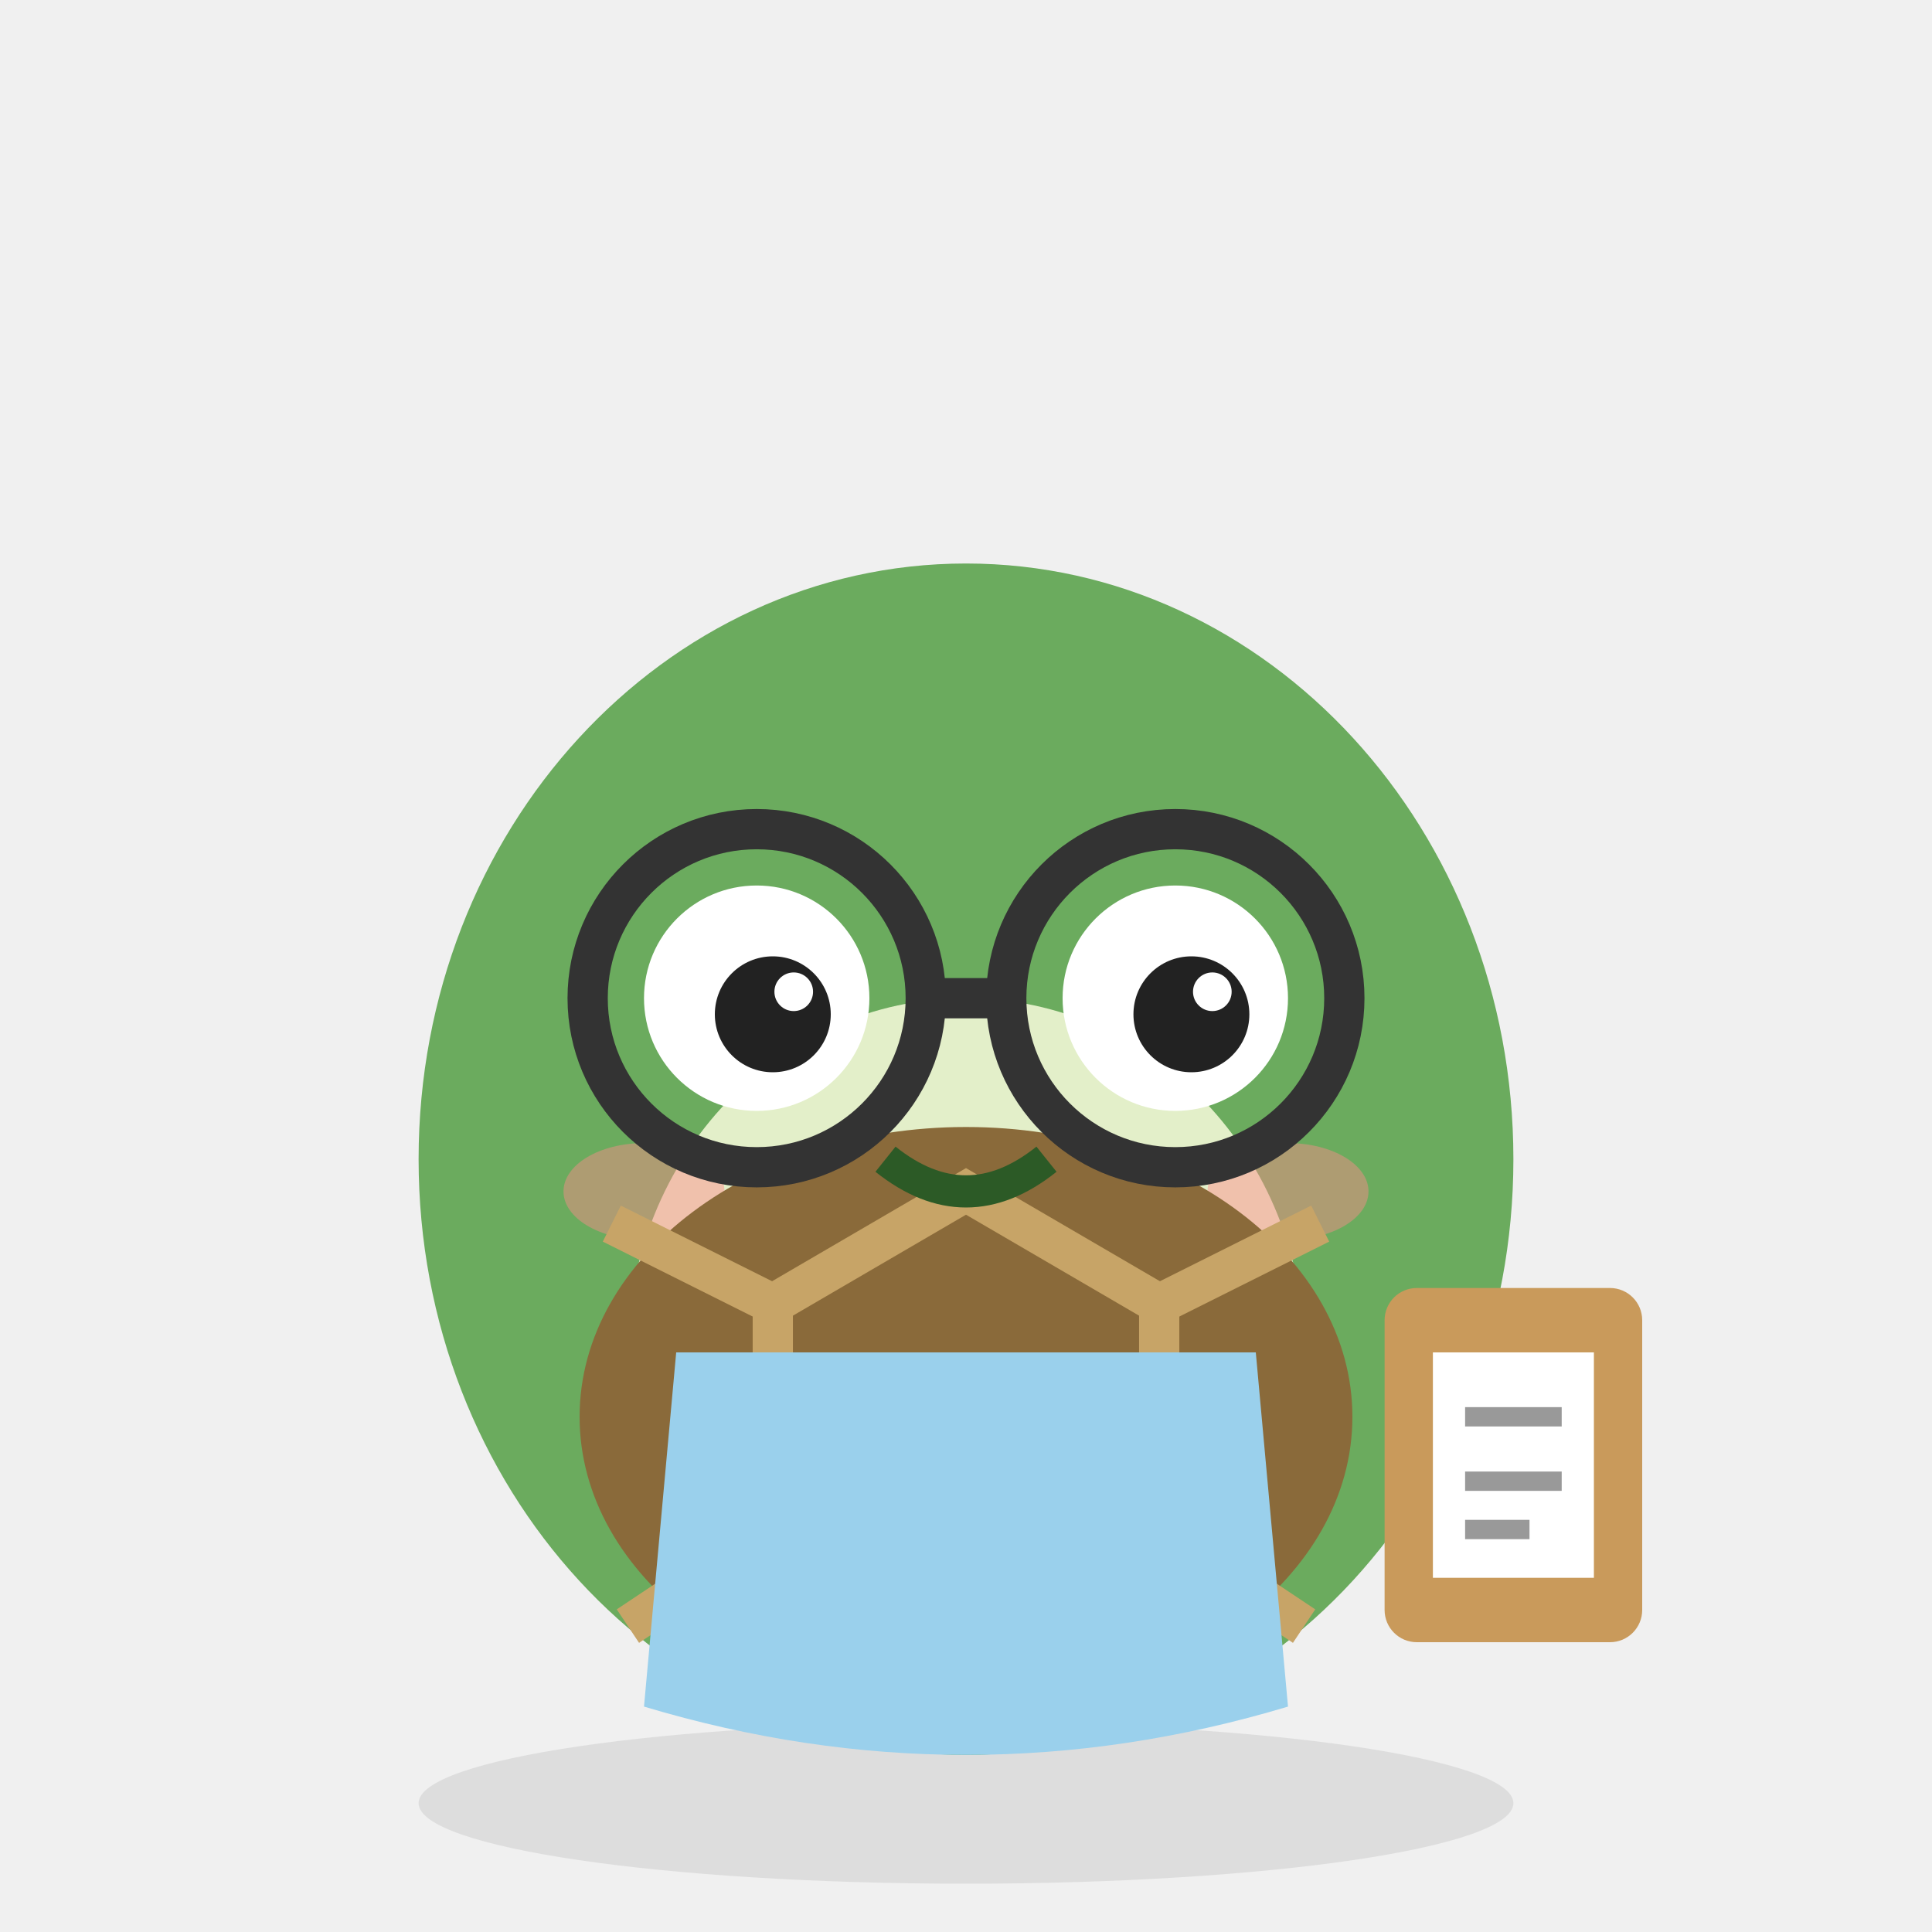
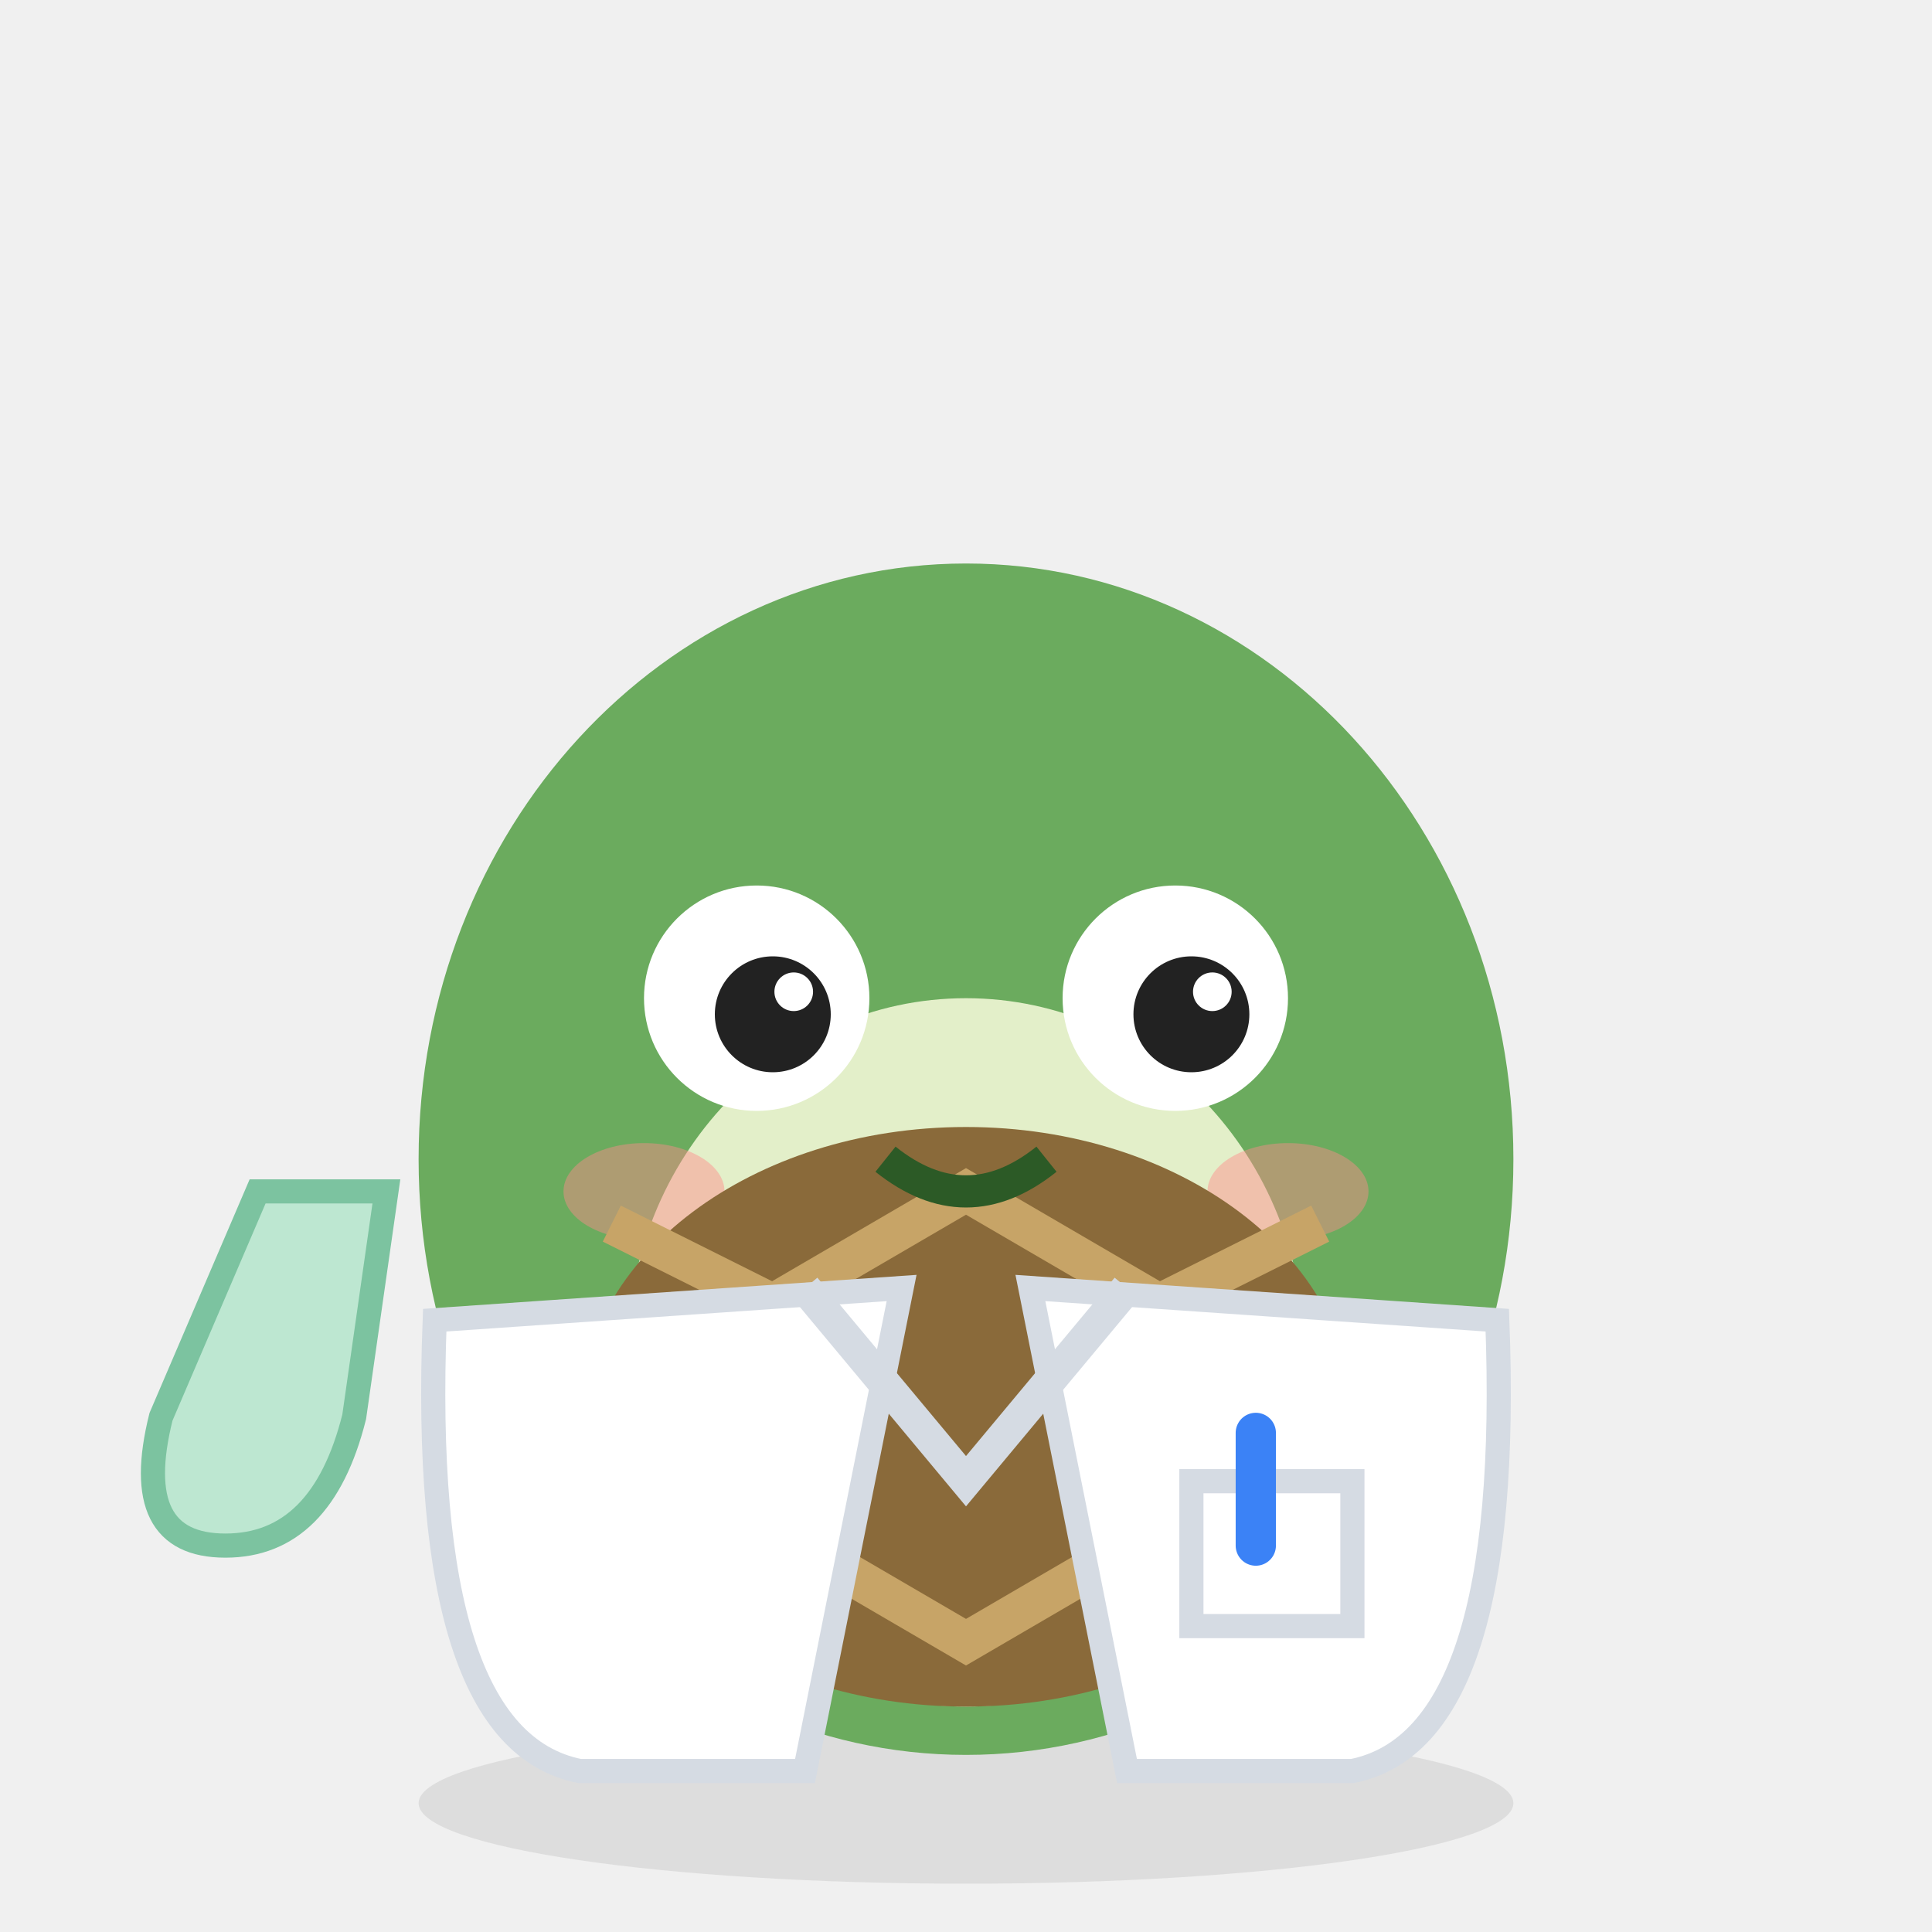
<svg xmlns="http://www.w3.org/2000/svg" viewBox="0 0 120 120" width="240" height="240">
  <ellipse cx="60" cy="112" rx="34" ry="5" fill="#000" opacity=".08" />
  <ellipse cx="60" cy="72" rx="34" ry="37" fill="#6bab5e" />
  <ellipse cx="60" cy="84" rx="21" ry="22" fill="#e3efc9" />
  <circle cx="47" cy="62" r="7" fill="#fff" />
  <circle cx="73" cy="62" r="7" fill="#fff" />
  <circle cx="48" cy="63" r="3.6" fill="#222" />
  <circle cx="74" cy="63" r="3.6" fill="#222" />
  <circle cx="49.3" cy="61.6" r="1.2" fill="#fff" />
  <circle cx="75.3" cy="61.6" r="1.2" fill="#fff" />
  <ellipse cx="40" cy="74" rx="5" ry="3" fill="#ff8a8a" opacity=".45" />
  <ellipse cx="80" cy="74" rx="5" ry="3" fill="#ff8a8a" opacity=".45" />
  <ellipse cx="60" cy="88" rx="24" ry="18" fill="#8a6a3a" />
  <path d="M60 74 L72 81 L72 95 L60 102 L48 95 L48 81 Z" fill="none" stroke="#c7a467" stroke-width="2.5" />
  <path d="M48 81 L38 76 M72 81 L82 76 M48 95 L39 101 M72 95 L81 101" stroke="#c7a467" stroke-width="2.5" />
  <path d="M55 72 Q60 76 65 72" fill="none" stroke="#2c5a26" stroke-width="2" />
-   <path d="M42 84 L78 84 L80 106 Q60 112 40 106 Z" fill="#9ad0ec" />
-   <circle cx="47" cy="62" r="10.5" fill="none" stroke="#333" stroke-width="2.5" />
-   <circle cx="73" cy="62" r="10.5" fill="none" stroke="#333" stroke-width="2.5" />
-   <path d="M57.5 62 L62.5 62" stroke="#333" stroke-width="2.5" />
-   <rect x="86" y="80" width="16" height="22" rx="2" fill="#c99a5b" />
-   <rect x="89" y="84" width="10" height="14" fill="#fff" />
-   <path d="M91 88 h6 M91 92 h6 M91 95 h4" stroke="#999" stroke-width="1.2" />
+   <path d="M27 82 Q26 108 36 110 L50 110 L56 80 Z" fill="#fff" stroke="#d5dbe3" stroke-width="1.5" />
+   <path d="M93 82 Q94 108 84 110 L70 110 L64 80 Z" fill="#fff" stroke="#d5dbe3" stroke-width="1.5" />
+   <path d="M50 80 L60 92 L70 80" fill="none" stroke="#d5dbe3" stroke-width="2" />
+   <rect x="74" y="92" width="10" height="9" fill="none" stroke="#d5dbe3" stroke-width="1.5" />
+   <path d="M78 89 L78 96" stroke="#3b82f6" stroke-width="2.5" stroke-linecap="round" />
+   <path d="M16 74 L24 74 L22 88 Q20 96 14 96 Q8 96 10 88 Z" fill="#bde7d1" stroke="#7cc3a0" stroke-width="1.5" />
</svg>
